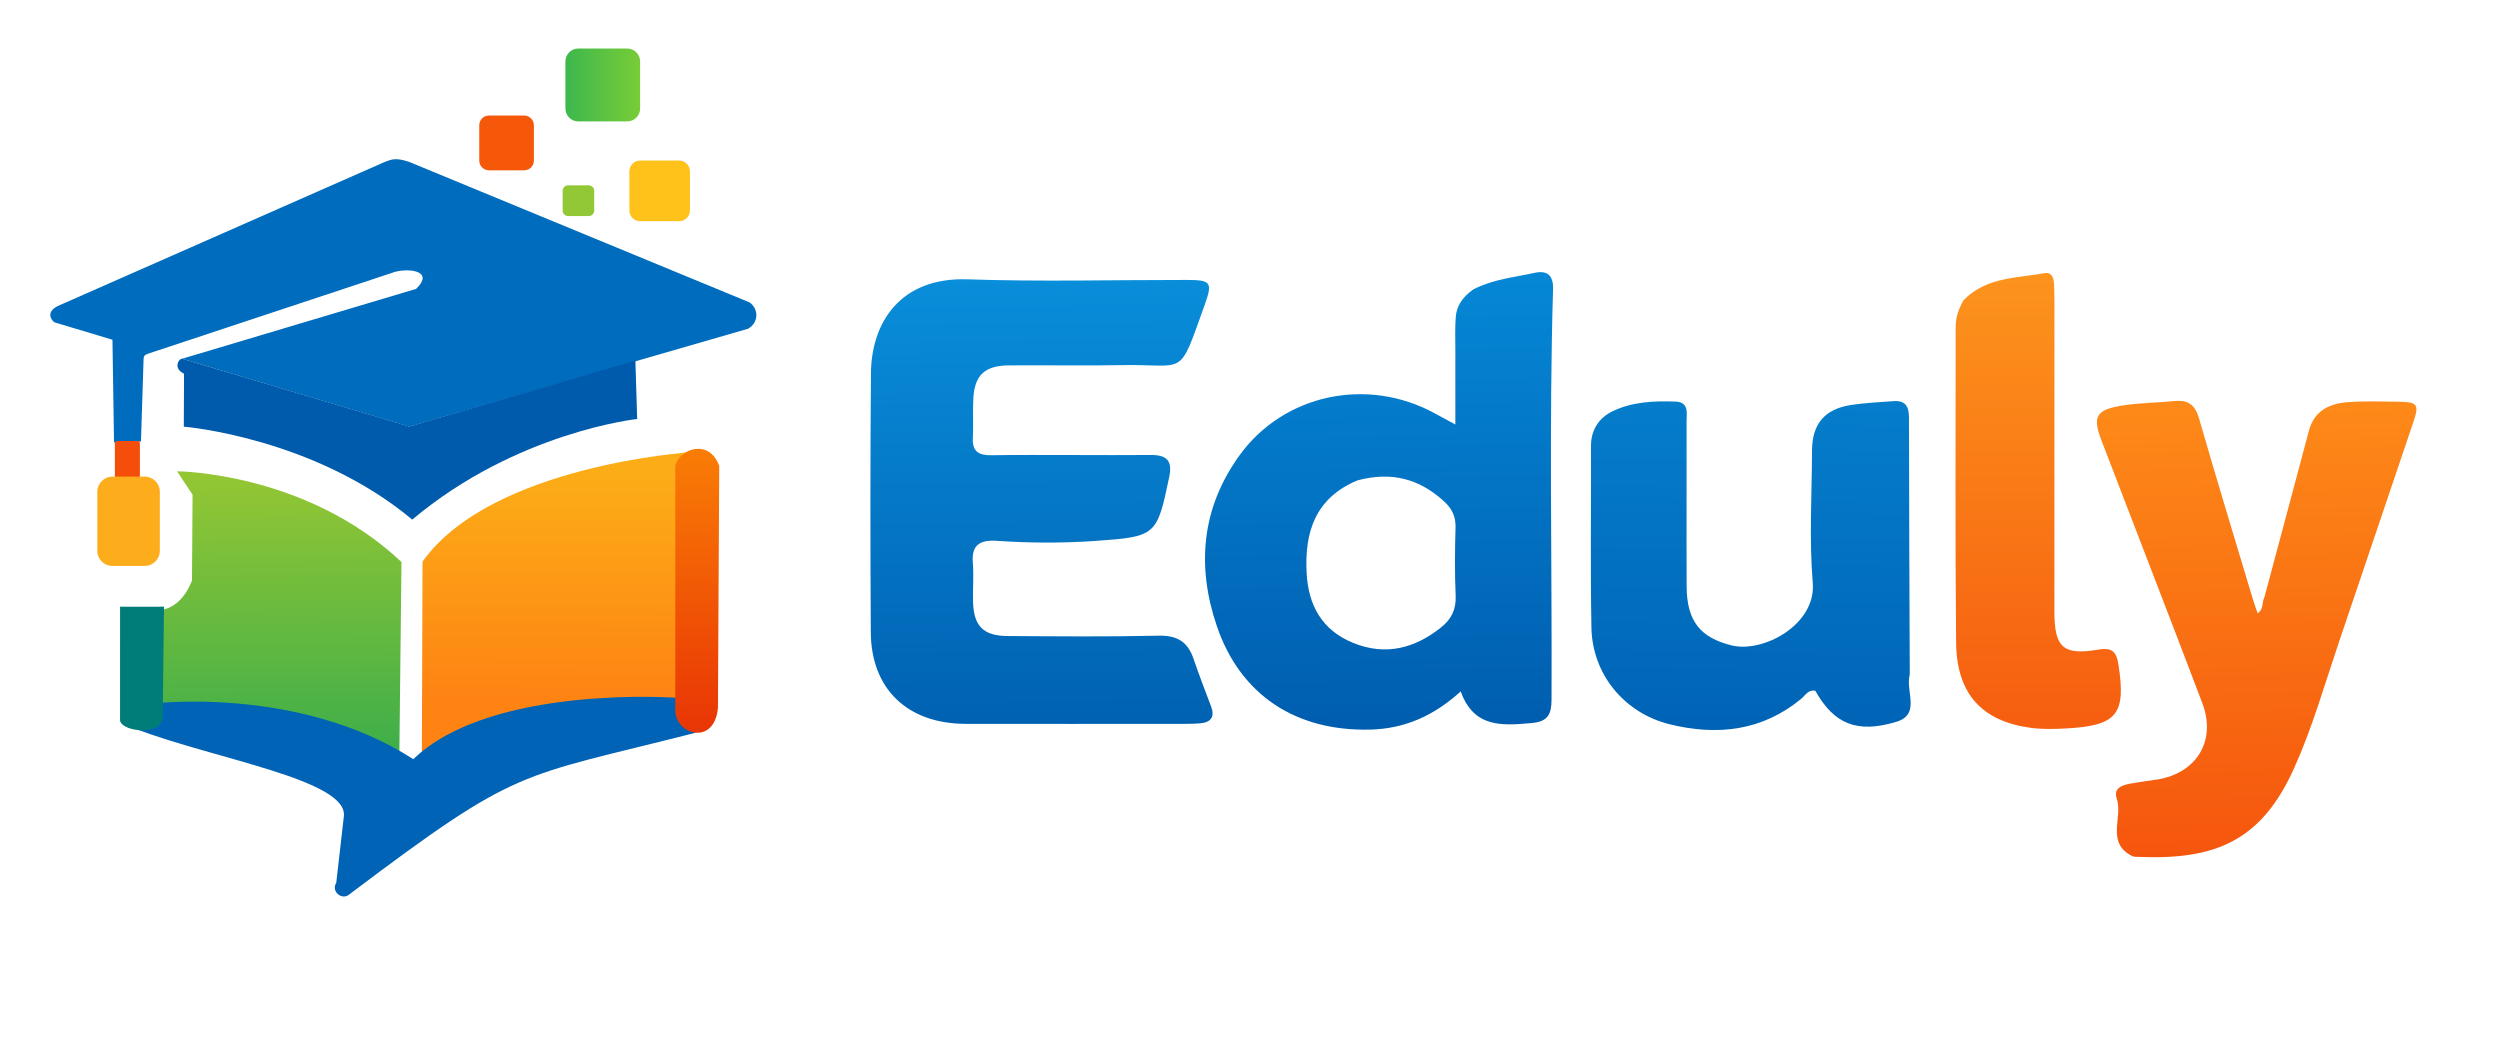
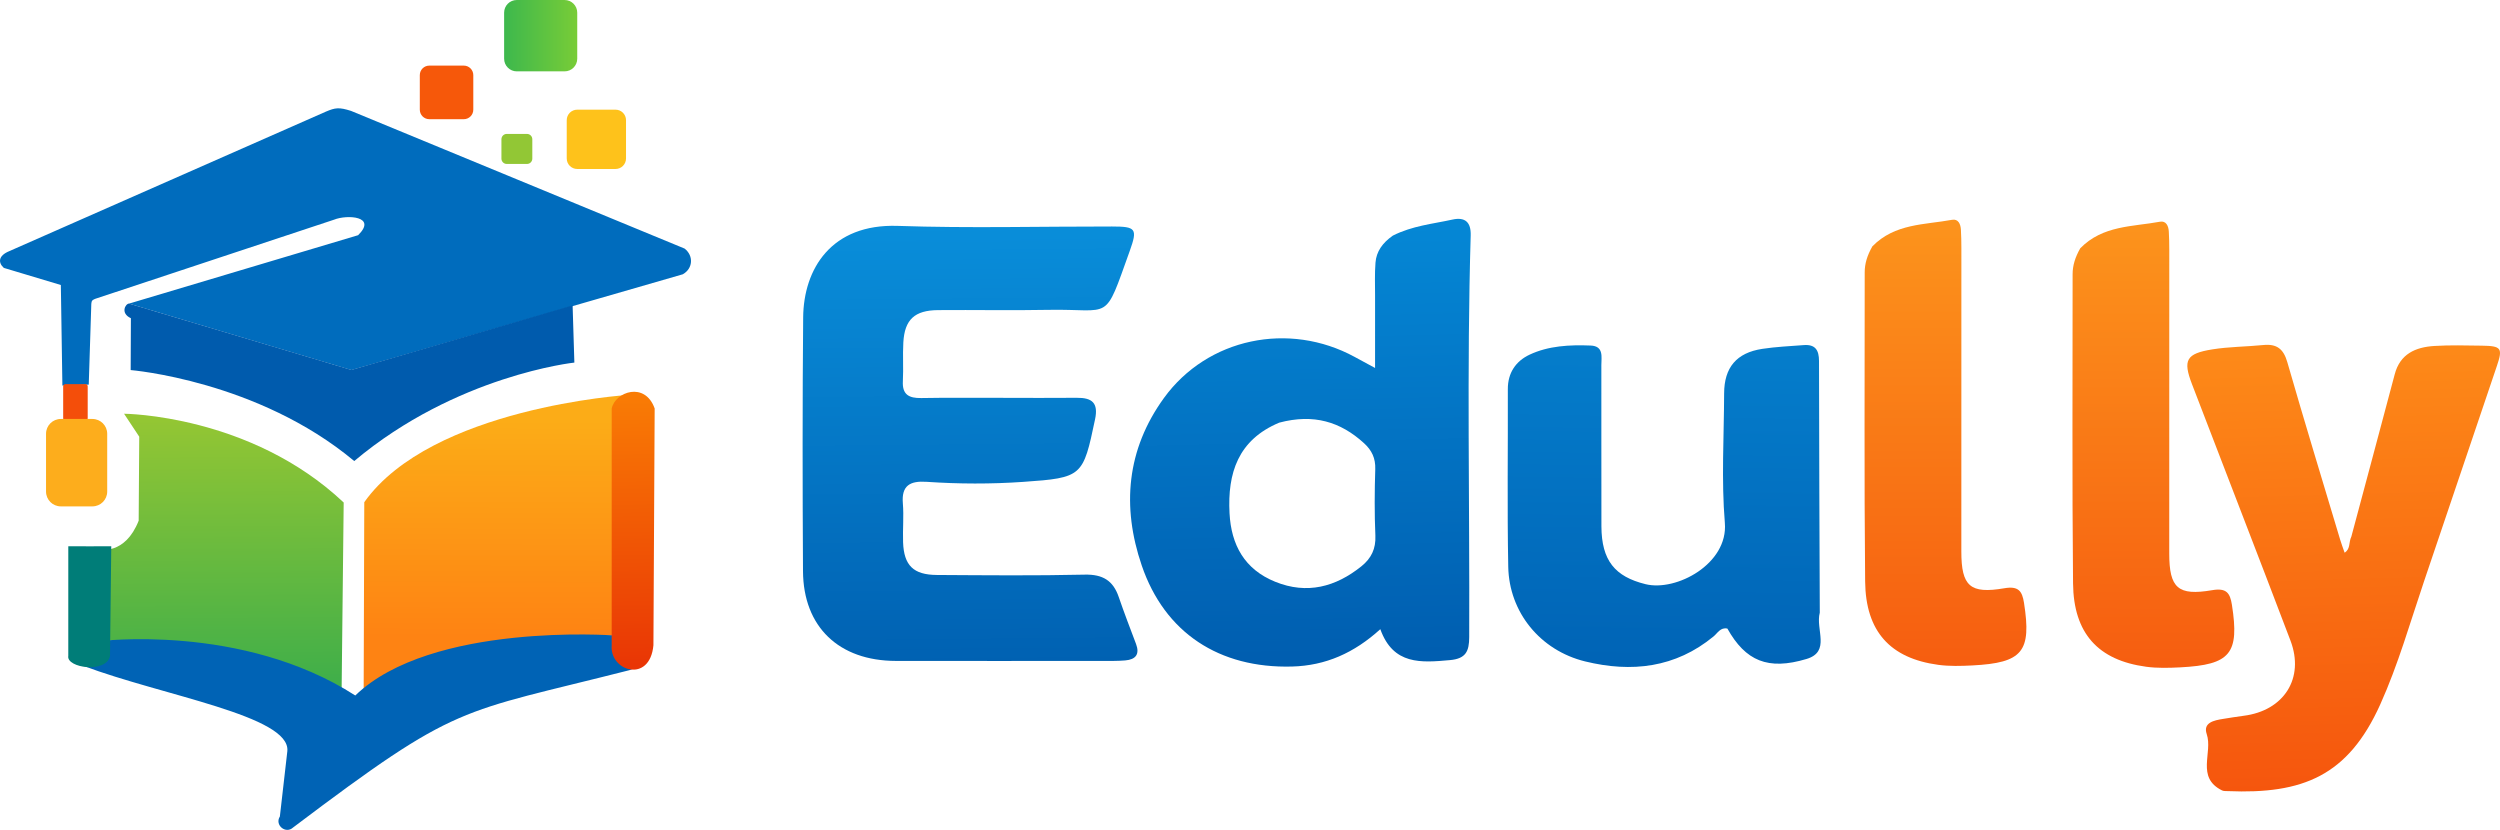
- <svg xmlns="http://www.w3.org/2000/svg" xmlns:xlink="http://www.w3.org/1999/xlink" width="256.825mm" height="108.275mm" viewBox="0 0 256.825 108.275" version="1.1" id="svg1" xml:space="preserve">
+ <svg xmlns="http://www.w3.org/2000/svg" xmlns:xlink="http://www.w3.org/1999/xlink" width="262.427mm" height="87.113mm" viewBox="0 0 262.427 87.113" version="1.1" id="svg1" xml:space="preserve">
  <defs id="defs1">
    <linearGradient id="linearGradient49">
      <stop style="stop-color:#3db84d;stop-opacity:1" offset="0" id="stop49" />
      <stop style="stop-color:#78cc37;stop-opacity:1" offset="1" id="stop50" />
    </linearGradient>
    <linearGradient id="linearGradient40">
      <stop style="stop-color:#3dae4a;stop-opacity:1" offset="0" id="stop40" />
      <stop style="stop-color:#94c633;stop-opacity:1" offset="1" id="stop41" />
    </linearGradient>
    <linearGradient id="linearGradient37">
      <stop style="stop-color:#e93605;stop-opacity:1" offset="0" id="stop37" />
      <stop style="stop-color:#f97c05;stop-opacity:1" offset="1" id="stop38" />
    </linearGradient>
    <linearGradient id="linearGradient32">
      <stop style="stop-color:#fe8313;stop-opacity:1" offset="0" id="stop32" />
      <stop style="stop-color:#fcac17;stop-opacity:1" offset="1" id="stop33" />
    </linearGradient>
    <linearGradient id="linearGradient29">
      <stop style="stop-color:#f5540d;stop-opacity:1" offset="0" id="stop29" />
      <stop style="stop-color:#fd8918;stop-opacity:1" offset="1" id="stop30" />
    </linearGradient>
    <linearGradient id="linearGradient27">
      <stop style="stop-color:#f65d10;stop-opacity:1" offset="0" id="stop27" />
      <stop style="stop-color:#fc941c;stop-opacity:1" offset="1" id="stop28" />
    </linearGradient>
    <linearGradient id="linearGradient25">
      <stop style="stop-color:#0064b6;stop-opacity:1" offset="0" id="stop25" />
      <stop style="stop-color:#057ecc;stop-opacity:1" offset="1" id="stop26" />
    </linearGradient>
    <linearGradient id="linearGradient22">
      <stop style="stop-color:#005eb0;stop-opacity:1" offset="0" id="stop22" />
      <stop style="stop-color:#0587d5;stop-opacity:1" offset="1" id="stop23" />
    </linearGradient>
    <linearGradient id="linearGradient12">
      <stop style="stop-color:#0061b2;stop-opacity:1" offset="0" id="stop13" />
      <stop style="stop-color:#098eda;stop-opacity:1" offset="1" id="stop14" />
    </linearGradient>
    <linearGradient id="linearGradient7-1">
      <stop style="stop-color:#000000;stop-opacity:1;" offset="0" id="stop11" />
      <stop style="stop-color:#000000;stop-opacity:0;" offset="1" id="stop12" />
    </linearGradient>
    <clipPath clipPathUnits="userSpaceOnUse" id="clipPath1">
      <rect style="fill:#666666;stroke-width:0.265" id="rect2" width="256.825" height="108.275" x="4.708" y="66.429" />
    </clipPath>
    <linearGradient xlink:href="#linearGradient12" id="linearGradient14" x1="103.171" y1="69.453" x2="102.865" y2="38.199" gradientUnits="userSpaceOnUse" gradientTransform="matrix(1.504541,0,0,1.469504,-64.35022,-27.62126)" />
    <linearGradient xlink:href="#linearGradient22" id="linearGradient23" x1="136.41" y1="68.694" x2="135.658" y2="38.18" gradientUnits="userSpaceOnUse" gradientTransform="matrix(1.504541,0,0,1.469504,-64.35022,-27.62126)" />
    <linearGradient xlink:href="#linearGradient25" id="linearGradient26" x1="160.111" y1="69.329" x2="160.495" y2="46.213" gradientUnits="userSpaceOnUse" gradientTransform="matrix(1.504541,0,0,1.469504,-64.35022,-27.62126)" />
    <linearGradient xlink:href="#linearGradient27" id="linearGradient28" x1="170.215" y1="69.806" x2="170.226" y2="37.628" gradientUnits="userSpaceOnUse" gradientTransform="matrix(1.504541,0,0,1.469504,-64.35022,-27.62126)" />
-     <linearGradient xlink:href="#linearGradient29" id="linearGradient30" x1="182.459" y1="79.686" x2="181.529" y2="47.508" gradientUnits="userSpaceOnUse" gradientTransform="matrix(1.504541,0,0,1.469504,-64.35022,-27.62126)" />
+     <linearGradient xlink:href="#linearGradient29" id="linearGradient30" x1="182.459" y1="79.686" x2="181.529" y2="47.508" gradientUnits="userSpaceOnUse" gradientTransform="matrix(1.504541,0,0,1.469504,-44.99681,-27.62126)" />
    <linearGradient xlink:href="#linearGradient32" id="linearGradient33" x1="60.449" y1="-22.311" x2="60.514" y2="-44.999" gradientUnits="userSpaceOnUse" gradientTransform="translate(12.0305,86.04424)" />
    <linearGradient xlink:href="#linearGradient37" id="linearGradient38" x1="58.438" y1="-33.753" x2="57.968" y2="-61.677" gradientUnits="userSpaceOnUse" gradientTransform="matrix(1,0,0,1.016481,27.97,101.0141)" />
    <linearGradient xlink:href="#linearGradient40" id="linearGradient41" x1="23.381" y1="-86.297" x2="23.243" y2="-115.146" gradientUnits="userSpaceOnUse" gradientTransform="translate(18.69442,155.8445)" />
    <linearGradient xlink:href="#linearGradient49" id="linearGradient50" x1="102.398" y1="-156.598" x2="110.072" y2="-156.598" gradientUnits="userSpaceOnUse" gradientTransform="translate(-59.57823,165.1805)" />
+     <linearGradient xlink:href="#linearGradient27" id="linearGradient1" gradientUnits="userSpaceOnUse" gradientTransform="matrix(1.504541,0,0,1.469504,-42.52578,-27.42023)" x1="170.215" y1="69.806" x2="170.226" y2="37.628" />
  </defs>
-   <g id="layer1" transform="translate(15.26502,0.1460512)">
-     <g id="g51">
-       <path fill="#000000" opacity="1" stroke="none" d="m 94.967,46.598 c 2.786,10e-4 5.374,0.025 7.961,-0.003 1.627,-0.017 2.281,0.547 1.924,2.25 -1.261,6.009 -1.314,6.142 -7.547,6.576 -3.374,0.235 -6.763,0.224 -10.141,-0.006 -1.73,-0.118 -2.647,0.386 -2.49,2.262 0.113,1.351 -0.024,2.721 0.024,4.08 0.086,2.431 1.078,3.42 3.541,3.436 5.174,0.032 10.351,0.084 15.523,-0.036 1.917,-0.044 2.99,0.642 3.574,2.349 0.567,1.657 1.199,3.293 1.817,4.933 0.405,1.076 -0.035,1.63 -1.131,1.723 -0.791,0.067 -1.59,0.053 -2.386,0.053 -7.231,0.003 -14.462,0.012 -21.693,-7.3e-5 -5.981,-0.01 -9.717,-3.567 -9.751,-9.427 -0.052,-8.877 -0.061,-17.754 0.018,-26.631 0.045,-5.075 2.939,-9.848 9.931,-9.608 7.487,0.256 14.991,0.055 22.487,0.064 2.514,0.003 2.706,0.221 1.86,2.575 -2.743,7.632 -1.791,6.041 -8.569,6.175 -3.846,0.076 -7.695,-0.006 -11.543,0.027 -2.469,0.021 -3.511,0.989 -3.651,3.383 -0.079,1.357 0.023,2.723 -0.05,4.08 -0.075,1.4 0.63,1.792 1.933,1.768 2.719,-0.05 5.44,-0.019 8.359,-0.023 z" id="path3" style="fill:url(#linearGradient14);fill-opacity:1;stroke:none;stroke-width:0.393" />
-       <path fill="#000000" opacity="1" stroke="none" d="m 136.107,29.571 c 2.053,-1.04 4.19,-1.227 6.25,-1.683 1.351,-0.299 1.965,0.285 1.924,1.662 -0.418,14.055 -0.097,28.114 -0.156,42.171 -0.006,1.48 -0.351,2.258 -2.012,2.408 -3.029,0.273 -5.962,0.532 -7.319,-3.246 -2.748,2.498 -5.739,3.829 -9.274,3.922 -7.629,0.2 -13.354,-3.53 -15.771,-10.61 -2.108,-6.176 -1.593,-12.165 2.335,-17.583 4.558,-6.287 13.123,-8.066 20.023,-4.305 0.569,0.31 1.139,0.617 2.135,1.157 0,-2.73 -0.003,-5.15 0.001,-7.57 0.001,-1.166 -0.049,-2.337 0.044,-3.496 0.093,-1.154 0.728,-2.063 1.819,-2.826 m -11.917,19.629 c -4.337,1.813 -5.446,5.309 -5.223,9.516 0.175,3.314 1.563,5.882 4.799,7.191 3.333,1.348 6.337,0.547 9.045,-1.627 1.036,-0.832 1.524,-1.842 1.465,-3.21 -0.1,-2.326 -0.086,-4.66 -0.012,-6.988 0.036,-1.141 -0.356,-1.974 -1.187,-2.73 -2.464,-2.245 -5.282,-3.107 -8.888,-2.151 z" id="path4" style="fill:url(#linearGradient23);fill-opacity:1;stroke:none;stroke-width:0.393;stroke-opacity:1" />
-       <path fill="#000000" opacity="1" stroke="none" d="m 217.372,61.158 c 1.541,-5.776 3.062,-11.404 4.553,-17.04 0.562,-2.125 2.173,-2.841 4.155,-2.964 1.652,-0.103 3.316,-0.055 4.974,-0.032 2.077,0.029 2.227,0.256 1.583,2.157 -2.537,7.498 -5.068,14.998 -7.608,22.495 -1.478,4.361 -2.729,8.802 -4.629,13.016 -3.376,7.487 -8.109,9.426 -16.021,9.091 -0.198,-0.008 -0.422,0.007 -0.588,-0.075 -2.758,-1.369 -0.943,-3.962 -1.603,-5.91 -0.408,-1.203 0.758,-1.443 1.713,-1.594 0.72,-0.114 1.439,-0.236 2.162,-0.328 4.237,-0.536 6.416,-3.945 4.916,-7.893 -3.412,-8.985 -6.899,-17.943 -10.338,-26.918 -0.97,-2.532 -0.613,-3.208 2.134,-3.651 1.759,-0.284 3.566,-0.277 5.345,-0.456 1.433,-0.144 2.13,0.414 2.528,1.798 1.792,6.229 3.687,12.429 5.549,18.639 0.129,0.43 0.291,0.852 0.466,1.362 0.641,-0.406 0.408,-1.089 0.71,-1.697 z" id="path5" style="fill:url(#linearGradient30);fill-opacity:1;stroke-width:0.393" />
-       <path fill="#000000" opacity="1" stroke="none" d="m 180.926,69.145 c -0.47,1.762 1.168,4.096 -1.393,4.866 -4.056,1.219 -6.402,0.205 -8.307,-3.191 -0.721,-0.158 -1.034,0.478 -1.444,0.817 -4.007,3.307 -8.62,3.822 -13.483,2.632 -4.727,-1.157 -7.986,-5.17 -8.076,-9.933 -0.118,-6.219 -0.024,-12.441 -0.044,-18.661 -0.006,-1.684 0.831,-2.922 2.271,-3.602 2.001,-0.945 4.225,-1.05 6.417,-0.964 1.412,0.055 1.126,1.219 1.129,2.069 0.018,5.637 -0.018,11.275 0.007,16.912 0.016,3.582 1.413,5.275 4.629,6.068 3.238,0.799 8.686,-2.14 8.328,-6.424 -0.376,-4.506 -0.091,-9.065 -0.076,-13.601 0.009,-2.722 1.299,-4.262 4.007,-4.676 1.436,-0.219 2.898,-0.281 4.349,-0.394 1.222,-0.095 1.602,0.539 1.603,1.658 0.009,8.744 0.05,17.489 0.082,26.425 z" id="path6" style="fill:url(#linearGradient26);fill-opacity:1;stroke-width:0.393" />
-       <path fill="#000000" opacity="1" stroke="none" d="m 186.441,30.7 c 2.368,-2.42 5.493,-2.256 8.37,-2.79 0.645,-0.12 0.895,0.451 0.927,1.02 0.037,0.646 0.05,1.294 0.05,1.941 -4.1e-4,10.619 -0.011,21.238 -0.004,31.857 0.001,3.642 0.91,4.477 4.518,3.858 1.482,-0.254 1.867,0.297 2.061,1.538 0.798,5.119 -0.136,6.292 -5.422,6.565 -1.188,0.061 -2.4,0.096 -3.573,-0.062 -5.041,-0.68 -7.63,-3.493 -7.682,-8.76 -0.107,-10.812 -0.041,-21.626 -0.046,-32.439 -3.9e-4,-0.929 0.269,-1.786 0.802,-2.727 z" id="path7" style="fill:url(#linearGradient28);fill-opacity:1;stroke-width:0.393" />
-     </g>
+   <g id="layer1" transform="translate(10.09933,-4.837531)">
+     <path fill="#000000" opacity="1" stroke="none" d="m 94.967,46.598 c 2.786,10e-4 5.374,0.025 7.961,-0.003 1.627,-0.017 2.281,0.547 1.924,2.25 -1.261,6.009 -1.314,6.142 -7.547,6.576 -3.374,0.235 -6.763,0.224 -10.141,-0.006 -1.73,-0.118 -2.647,0.386 -2.49,2.262 0.113,1.351 -0.024,2.721 0.024,4.08 0.086,2.431 1.078,3.42 3.541,3.436 5.174,0.032 10.351,0.084 15.523,-0.036 1.917,-0.044 2.99,0.642 3.574,2.349 0.567,1.657 1.199,3.293 1.817,4.933 0.405,1.076 -0.035,1.63 -1.131,1.723 -0.791,0.067 -1.59,0.053 -2.386,0.053 -7.231,0.003 -14.462,0.012 -21.693,-7.3e-5 -5.981,-0.01 -9.717,-3.567 -9.751,-9.427 -0.052,-8.877 -0.061,-17.754 0.018,-26.631 0.045,-5.075 2.939,-9.848 9.931,-9.608 7.487,0.256 14.991,0.055 22.487,0.064 2.514,0.003 2.706,0.221 1.86,2.575 -2.743,7.632 -1.791,6.041 -8.569,6.175 -3.846,0.076 -7.695,-0.006 -11.543,0.027 -2.469,0.021 -3.511,0.989 -3.651,3.383 -0.079,1.357 0.023,2.723 -0.05,4.08 -0.075,1.4 0.63,1.792 1.933,1.768 2.719,-0.05 5.44,-0.019 8.359,-0.023 z" id="path3" style="fill:url(#linearGradient14);fill-opacity:1;stroke:none;stroke-width:0.393" />
+     <path fill="#000000" opacity="1" stroke="none" d="m 136.107,29.571 c 2.053,-1.04 4.19,-1.227 6.25,-1.683 1.351,-0.299 1.965,0.285 1.924,1.662 -0.418,14.055 -0.097,28.114 -0.156,42.171 -0.006,1.48 -0.351,2.258 -2.012,2.408 -3.029,0.273 -5.962,0.532 -7.319,-3.246 -2.748,2.498 -5.739,3.829 -9.274,3.922 -7.629,0.2 -13.354,-3.53 -15.771,-10.61 -2.108,-6.176 -1.593,-12.165 2.335,-17.583 4.558,-6.287 13.123,-8.066 20.023,-4.305 0.569,0.31 1.139,0.617 2.135,1.157 0,-2.73 -0.003,-5.15 0.001,-7.57 0.001,-1.166 -0.049,-2.337 0.044,-3.496 0.093,-1.154 0.728,-2.063 1.819,-2.826 m -11.917,19.629 c -4.337,1.813 -5.446,5.309 -5.223,9.516 0.175,3.314 1.563,5.882 4.799,7.191 3.333,1.348 6.337,0.547 9.045,-1.627 1.036,-0.832 1.524,-1.842 1.465,-3.21 -0.1,-2.326 -0.086,-4.66 -0.012,-6.988 0.036,-1.141 -0.356,-1.974 -1.187,-2.73 -2.464,-2.245 -5.282,-3.107 -8.888,-2.151 z" id="path4" style="fill:url(#linearGradient23);fill-opacity:1;stroke:none;stroke-width:0.393;stroke-opacity:1" />
+     <path fill="#000000" opacity="1" stroke="none" d="m 236.726,61.158 c 1.541,-5.776 3.062,-11.404 4.553,-17.04 0.562,-2.125 2.173,-2.841 4.155,-2.964 1.652,-0.103 3.316,-0.055 4.974,-0.032 2.077,0.029 2.227,0.256 1.583,2.157 -2.537,7.498 -5.068,14.998 -7.608,22.495 -1.478,4.361 -2.729,8.802 -4.629,13.016 -3.376,7.487 -8.109,9.426 -16.021,9.091 -0.198,-0.008 -0.422,0.007 -0.588,-0.075 -2.758,-1.369 -0.943,-3.962 -1.603,-5.91 -0.408,-1.203 0.758,-1.443 1.713,-1.594 0.72,-0.114 1.439,-0.236 2.162,-0.328 4.237,-0.536 6.416,-3.945 4.916,-7.893 -3.412,-8.985 -6.899,-17.943 -10.338,-26.918 -0.97,-2.532 -0.613,-3.208 2.134,-3.651 1.759,-0.284 3.566,-0.277 5.345,-0.456 1.433,-0.144 2.13,0.414 2.528,1.798 1.792,6.229 3.687,12.429 5.549,18.639 0.129,0.43 0.291,0.852 0.466,1.362 0.641,-0.406 0.408,-1.089 0.71,-1.697 z" id="path5" style="fill:url(#linearGradient30);fill-opacity:1;stroke-width:0.393" />
+     <path fill="#000000" opacity="1" stroke="none" d="m 180.926,69.145 c -0.47,1.762 1.168,4.096 -1.393,4.866 -4.056,1.219 -6.402,0.205 -8.307,-3.191 -0.721,-0.158 -1.034,0.478 -1.444,0.817 -4.007,3.307 -8.62,3.822 -13.483,2.632 -4.727,-1.157 -7.986,-5.17 -8.076,-9.933 -0.118,-6.219 -0.024,-12.441 -0.044,-18.661 -0.006,-1.684 0.831,-2.922 2.271,-3.602 2.001,-0.945 4.225,-1.05 6.417,-0.964 1.412,0.055 1.126,1.219 1.129,2.069 0.018,5.637 -0.018,11.275 0.007,16.912 0.016,3.582 1.413,5.275 4.629,6.068 3.238,0.799 8.686,-2.14 8.328,-6.424 -0.376,-4.506 -0.091,-9.065 -0.076,-13.601 0.009,-2.722 1.299,-4.262 4.007,-4.676 1.436,-0.219 2.898,-0.281 4.349,-0.394 1.222,-0.095 1.602,0.539 1.603,1.658 0.009,8.744 0.05,17.489 0.082,26.425 z" id="path6" style="fill:url(#linearGradient26);fill-opacity:1;stroke-width:0.393" />
+     <path fill="#000000" opacity="1" stroke="none" d="m 186.441,30.7 c 2.368,-2.42 5.493,-2.256 8.37,-2.79 0.645,-0.12 0.895,0.451 0.927,1.02 0.037,0.646 0.05,1.294 0.05,1.941 -4.1e-4,10.619 -0.011,21.238 -0.004,31.857 0.001,3.642 0.91,4.477 4.518,3.858 1.482,-0.254 1.867,0.297 2.061,1.538 0.798,5.119 -0.136,6.292 -5.422,6.565 -1.188,0.061 -2.4,0.096 -3.573,-0.062 -5.041,-0.68 -7.63,-3.493 -7.682,-8.76 -0.107,-10.812 -0.041,-21.626 -0.046,-32.439 -3.9e-4,-0.929 0.269,-1.786 0.802,-2.727 z" id="path7" style="fill:url(#linearGradient28);fill-opacity:1;stroke-width:0.393" />
+     <path fill="#000000" opacity="1" stroke="none" d="m 208.265,30.901 c 2.368,-2.42 5.493,-2.256 8.37,-2.79 0.645,-0.12 0.895,0.451 0.927,1.02 0.037,0.646 0.05,1.294 0.05,1.941 -4.1e-4,10.619 -0.011,21.238 -0.004,31.857 0.001,3.642 0.91,4.477 4.518,3.858 1.482,-0.254 1.867,0.297 2.061,1.538 0.798,5.119 -0.136,6.292 -5.422,6.565 -1.188,0.061 -2.4,0.096 -3.573,-0.062 -5.041,-0.68 -7.63,-3.493 -7.682,-8.76 -0.107,-10.812 -0.041,-21.626 -0.046,-32.439 -3.9e-4,-0.929 0.269,-1.786 0.802,-2.727 z" id="path7-6" style="fill:url(#linearGradient1);fill-opacity:1;stroke-width:0.393" />
    <g id="g50">
      <g id="g48" transform="translate(-29.62827,7.940227)">
        <path id="rect30" style="fill:url(#linearGradient33);stroke:none;stroke-width:0.465" d="M 57.768,49.611 C 64.829,39.672 85.36,38.365 85.36,38.365 l -1.177,25.303 c 0,0 -17.588,-1.177 -26.48,5.558 z" />
        <path id="rect40" style="fill:url(#linearGradient41);stroke-width:0.465" d="m 32.552,40.328 c 0,0 13.252,0.072 23.054,9.319 L 55.391,69.178 C 52.755,67.929 47.901,64.046 29.87,64.138 l 0.107,-9.563 c 0,0 2.676,0.63 4.109,-3.023 l 0.059,-8.816 z" />
        <path id="rect42" style="fill:#0063b5;fill-opacity:1;stroke-width:0.465" d="m 29.778,64.217 c 0,0 15.146,-1.963 27.046,5.687 7.977,-7.715 27.116,-6.305 27.116,-6.305 l 0.889,0.336 0.917,0.387 c 0.763,0.715 0.375,1.691 0.278,2.75 l -0.407,0.171 c -18.188,4.628 -17.863,3.344 -35.32,16.516 -0.769,0.722 -1.962,-0.251 -1.39,-1.153 l 0.783,-6.849 c 0.392,-3.727 -13.122,-5.831 -21.425,-8.97 z" />
        <path id="rect33" style="fill:url(#linearGradient38);stroke-width:0.5" d="m 83.739,39.777 c 0.376,-1.761 3.498,-2.858 4.511,0 l -0.131,24.856 c -0.376,4.037 -4.61,2.725 -4.381,0 z" />
        <path id="rect33-1" style="fill:#007d78;fill-opacity:1;stroke-width:0.34" d="m 26.698,54.239 c 0.006,0.014 4.511,0 4.511,0 l -0.131,11.51 c -0.376,1.87 -4.61,1.262 -4.381,0 z" />
        <g id="g47" transform="translate(19.6447,181.6269)">
          <g id="g46">
            <path id="rect38" style="fill:none;stroke-width:0.465" d="m 13.111,-142.224 c 0,0 12.227,0.785 22.819,9.415 l 0.131,19.876 c 0,0 -8.434,-6.146 -25.826,-5.361 l -0.135,-9.546 c 2.104,0.162 3.807,-1.418 4.107,-2.967 l 0.026,-8.971 z" />
            <path id="rect39" style="fill:none;stroke-width:0.465" d="m 13.027,-142.047 c 0,0 13.946,0.935 22.511,9.369 l 0.458,19.615 c -2.173,-1.341 -9.712,-5.972 -25.796,-5.122 l -0.124,-9.544 c 1.387,0.416 3.784,-1.002 4.292,-2.944 l 0.182,-8.674 z" />
            <path id="rect43" style="fill:#006cbd;fill-opacity:1;stroke-width:0.465" d="M 0.873,-158.373 34.102,-173.015 c 0.976,-0.412 1.364,-0.478 2.635,-0.072 l 35.012,14.452 c 0.957,0.748 0.886,2.092 -0.19,2.697 l -34.79,10.053 -23.346,-6.973 24.052,-7.182 c 2.036,-1.999 -1.163,-2.183 -2.522,-1.63 l -25.05,8.3 c 0,0 -0.273,0.097 -0.349,0.209 -0.105,0.154 -0.092,0.551 -0.092,0.551 l -0.262,8.254 -2.767,0.099 -0.162,-10.555 -5.984,-1.796 c -0.611,-0.549 -0.605,-1.281 0.588,-1.765 z" />
            <path id="rect44" style="fill:#005bad;fill-opacity:1;stroke-width:0.465" d="m 13.438,-152.861 23.333,6.963 23.22,-6.778 0.185,6.007 c 0,0 -12.382,1.32 -23.108,10.336 -10.125,-8.461 -23.467,-9.55 -23.467,-9.55 l 0.023,-5.444 c -1.141,-0.518 -0.573,-1.537 -0.185,-1.539 l -3.64e-4,0.005" />
            <rect style="fill:#f44e0a;fill-opacity:1;stroke:none;stroke-width:0.465;stroke-dasharray:none;stroke-opacity:1" id="rect45" width="2.574" height="3.817" x="6.516" y="-144.406" ry="0.229" />
            <rect style="fill:#fdad1c;fill-opacity:1;stroke:none;stroke-width:0.513;stroke-dasharray:none;stroke-opacity:1" id="rect46" width="6.422" height="9.177" x="4.716" y="-140.751" ry="1.555" rx="1.555" />
          </g>
        </g>
      </g>
      <rect style="fill:url(#linearGradient50);stroke:none;stroke-width:0.486;stroke-dasharray:none;stroke-opacity:1" id="rect49" width="7.675" height="7.49" x="42.819" y="4.838" ry="1.328" />
      <rect style="fill:#f6580a;fill-opacity:1;stroke:none;stroke-width:0.36;stroke-dasharray:none;stroke-opacity:1" id="rect49-3" width="5.615" height="5.626" x="33.968" y="11.724" ry="0.998" />
      <rect style="fill:#92c735;fill-opacity:1;stroke:none;stroke-width:0.205;stroke-dasharray:none;stroke-opacity:1" id="rect49-3-6" width="3.242" height="3.153" x="42.536" y="18.895" ry="0.559" />
      <rect style="fill:#fec21b;fill-opacity:1;stroke:none;stroke-width:0.399;stroke-dasharray:none;stroke-opacity:1" id="rect49-3-6-2" width="6.224" height="6.227" x="49.391" y="16.349" ry="1.104" />
    </g>
  </g>
</svg>
